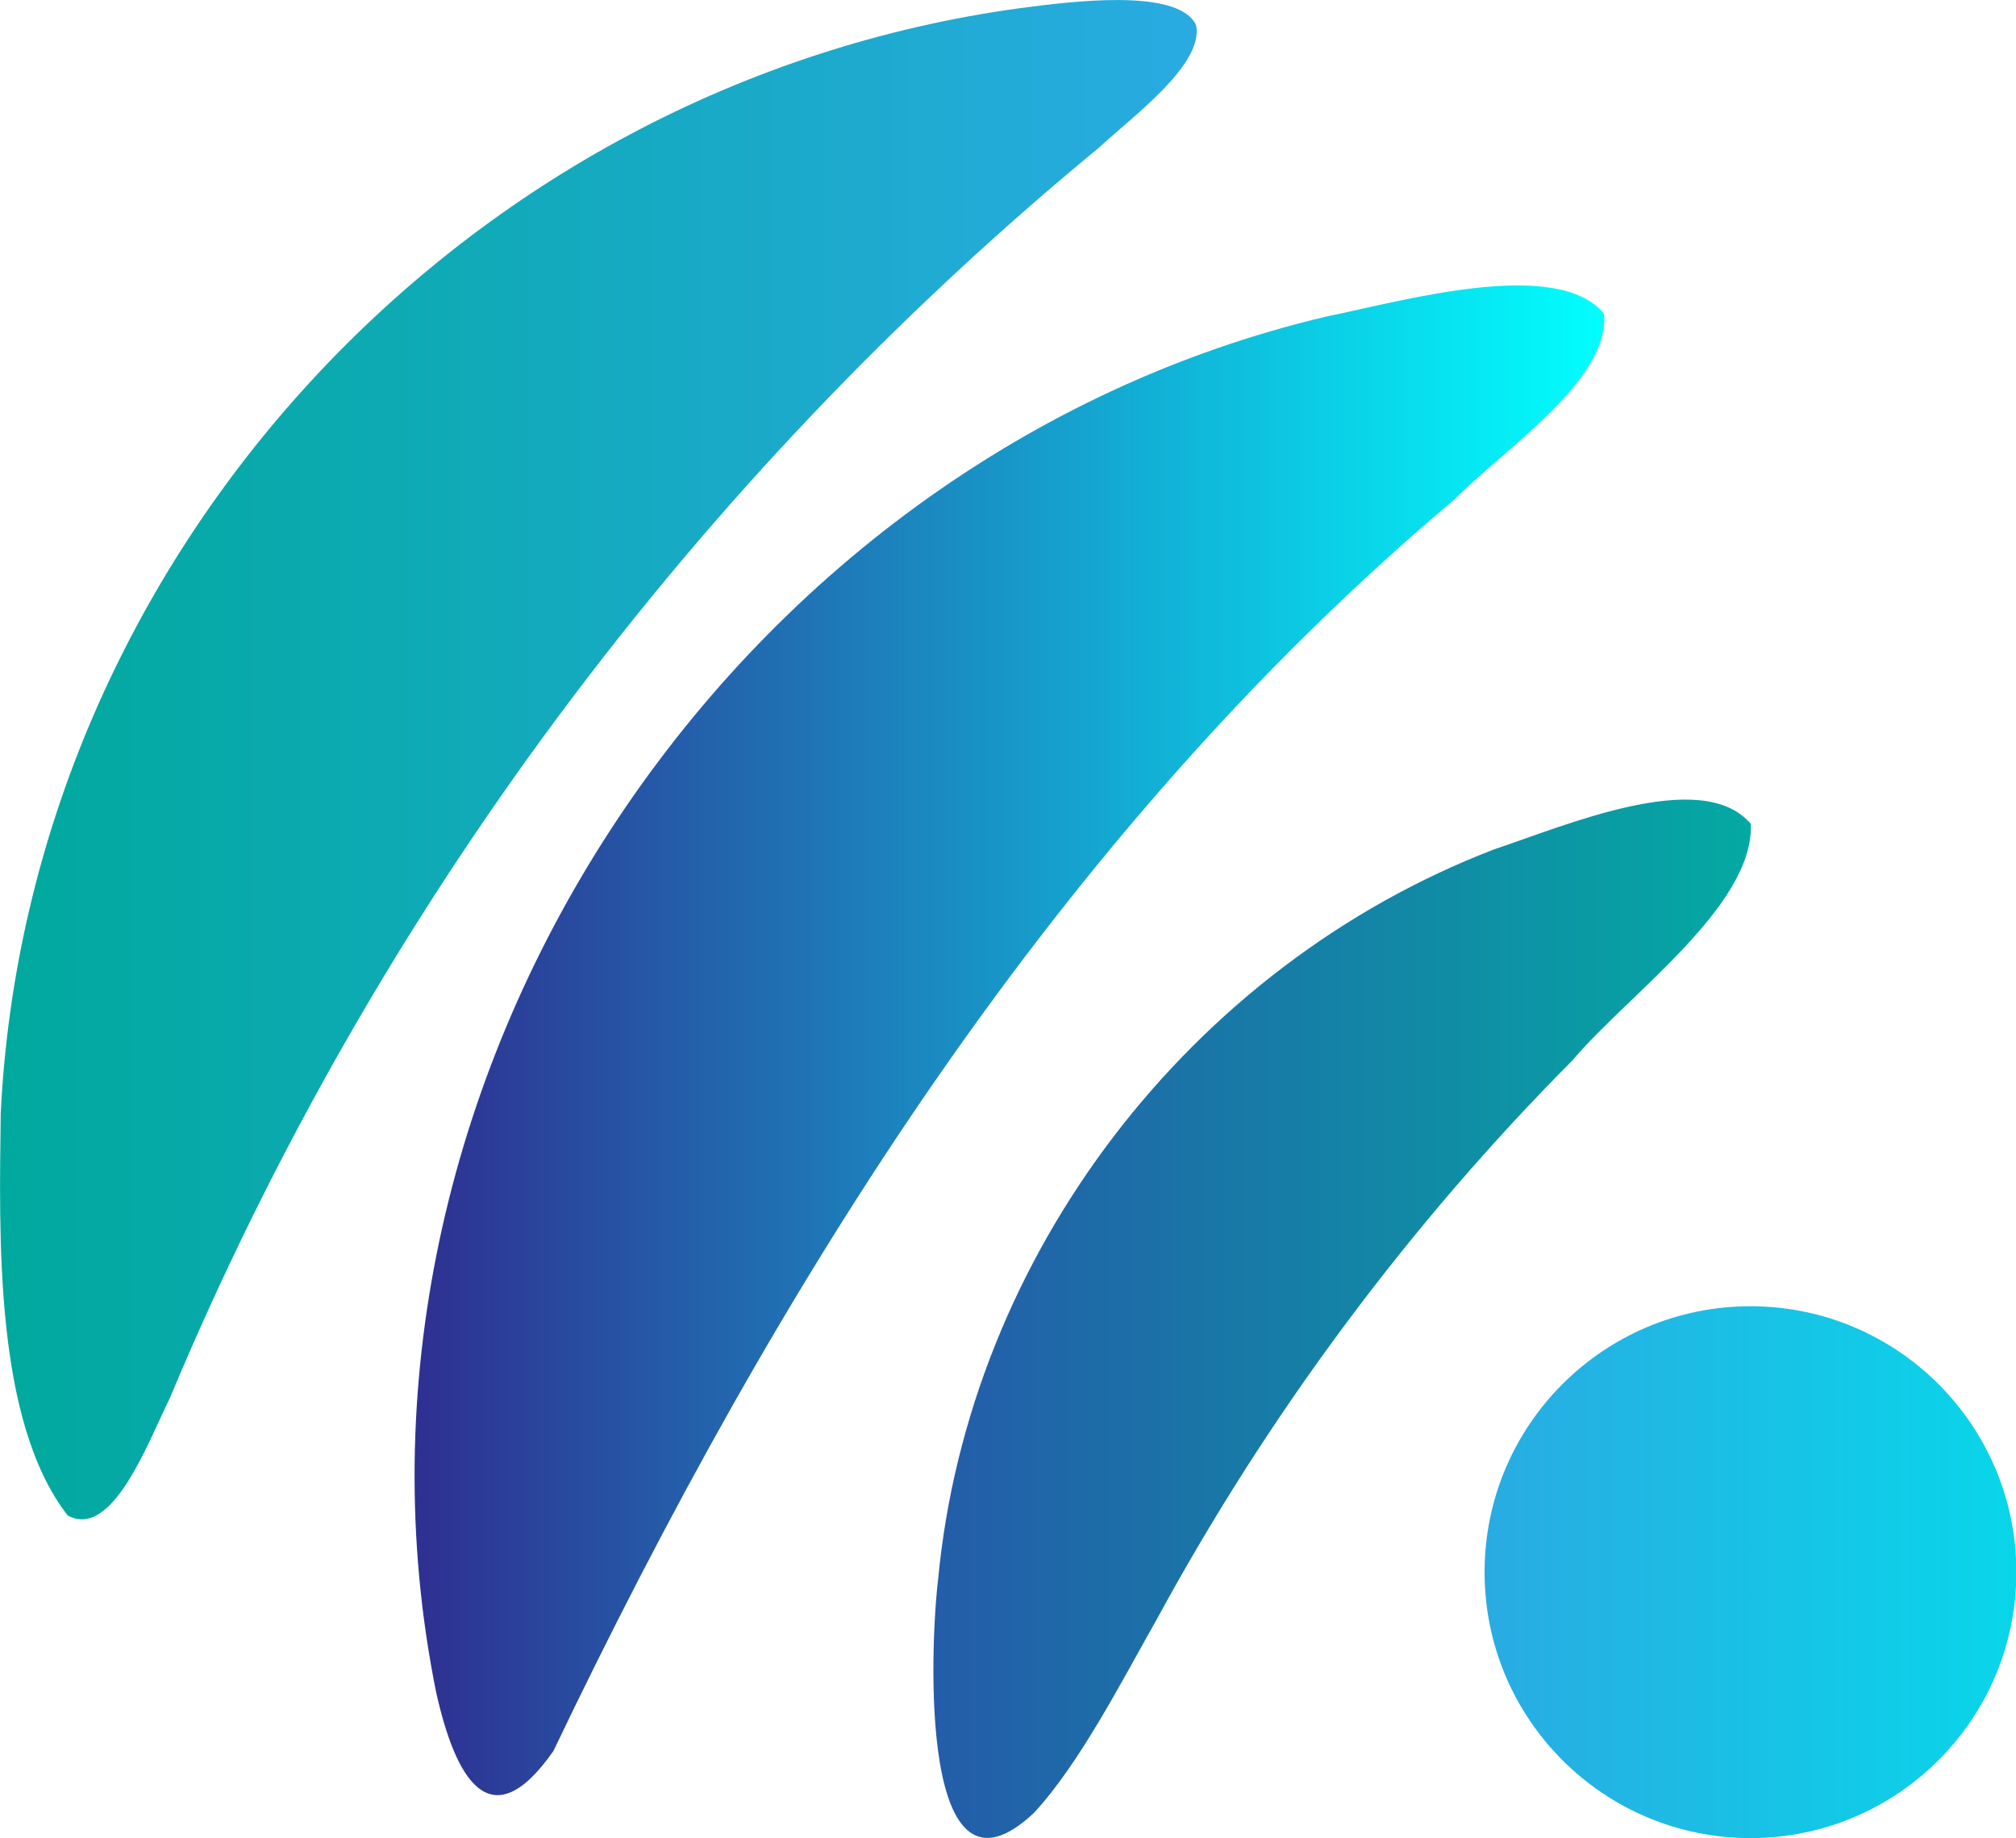
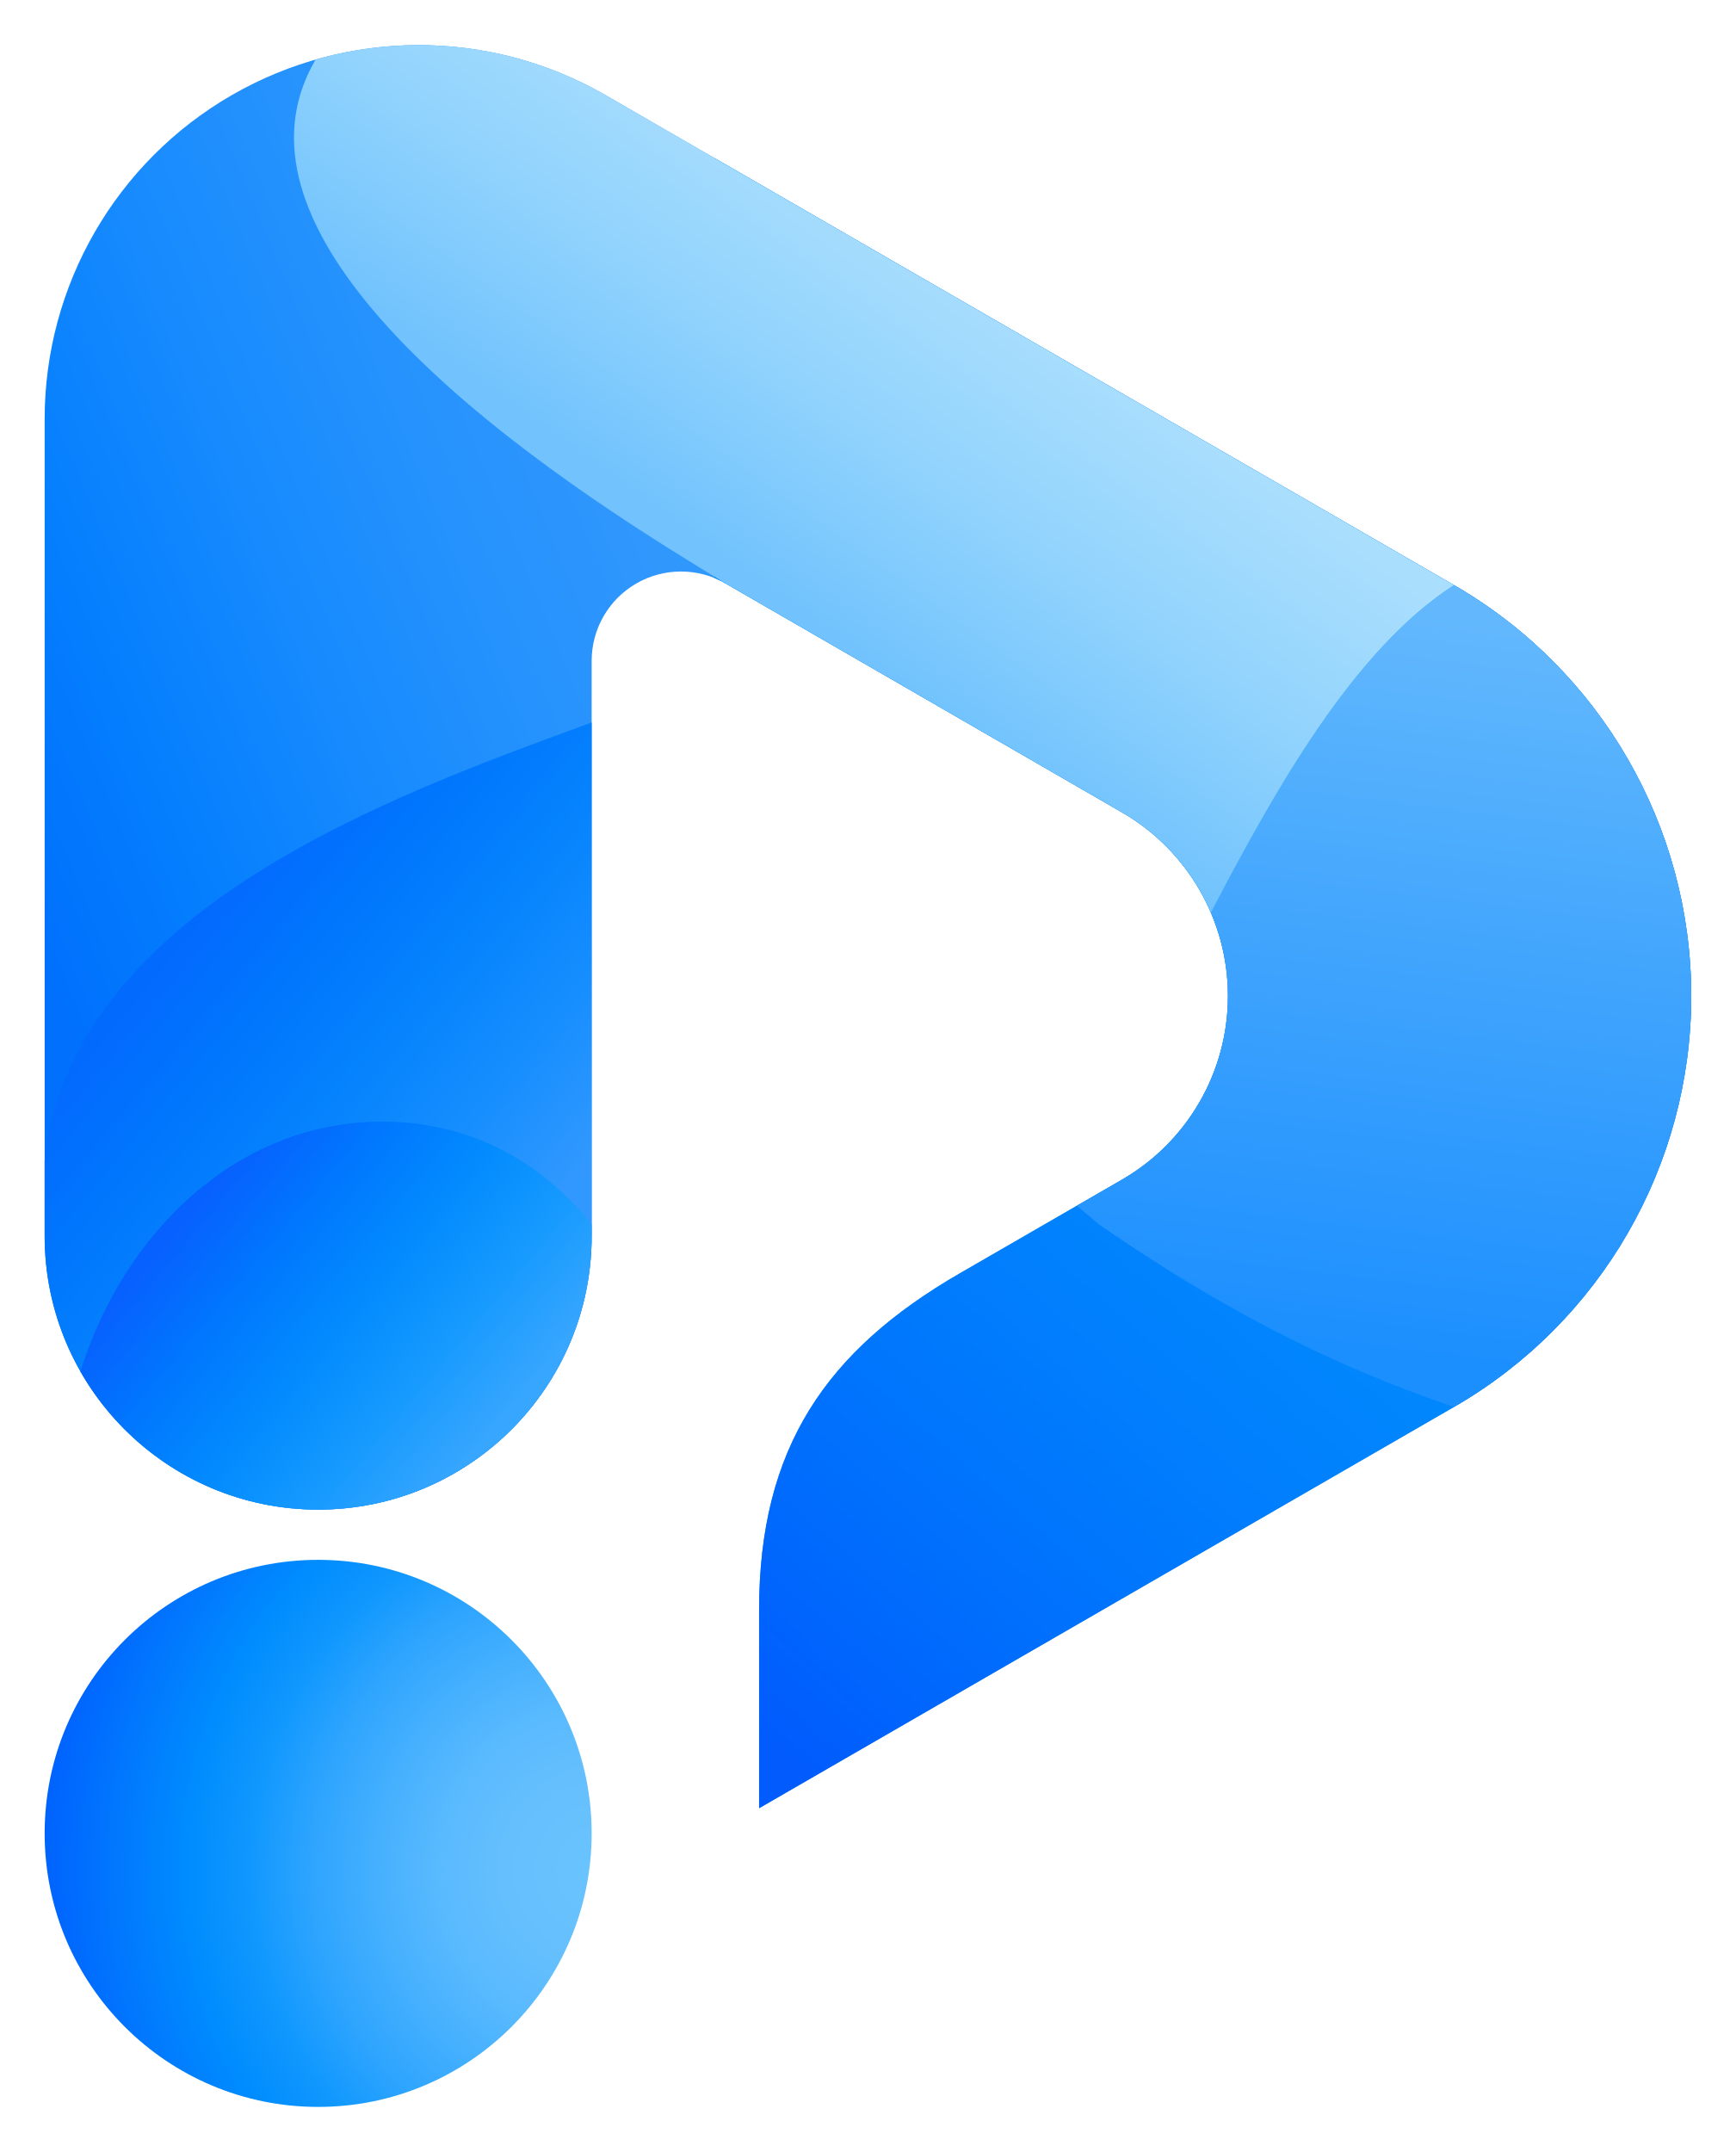
- <svg xmlns="http://www.w3.org/2000/svg" id="_图层_1" data-name="图层 1" viewBox="0 0 55.12 50.24">
+ <svg xmlns="http://www.w3.org/2000/svg" width="622" height="771" viewBox="364 263.309 622 770.691">
  <defs>
-     <linearGradient id="_未命名的渐变_7" data-name="未命名的渐变 7" x1="0" y1="20.77" x2="32.72" y2="20.77" gradientUnits="userSpaceOnUse">
-       <stop offset="0" stop-color="#00a99d" />
-       <stop offset="1" stop-color="#29abe2" />
+     <clipPath id="body-clip">
+       <path d="M380 706 L380 413.309 A134 134 0 0 1 581 297.261 L885 472.776 A170 170 0 0 1 885 767.224 L636 910.985 L636 840 C636 782 660 747.017 708 719.304 L766 685.818 A76 76 0 0 0 766 554.182 L624 472.198 A32 32 0 0 0 576 499.911 L576 706 A98 98 0 0 1 380 706 Z" />
+     </clipPath>
+     <linearGradient id="gradient-stem-upper" gradientUnits="userSpaceOnUse" x1="348.765" y1="-144.341" x2="107.845" y2="-44.633" color-interpolation="sRGB">
+       <stop offset="0" stop-color="#3097fd" />
+       <stop offset="0.25" stop-color="#2592fd" />
+       <stop offset="0.5" stop-color="#168afe" />
+       <stop offset="0.75" stop-color="#057ffe" />
+       <stop offset="1" stop-color="#0070fd" />
    </linearGradient>
-     <linearGradient id="_未命名的渐变_11" data-name="未命名的渐变 11" x1="11.34" y1="28.44" x2="43.87" y2="28.44" gradientUnits="userSpaceOnUse">
-       <stop offset=".01" stop-color="#2e3192" />
-       <stop offset="1" stop-color="aqua" />
+     <linearGradient id="gradient-stem-middle" gradientUnits="userSpaceOnUse" x1="673.702" y1="557.332" x2="549.161" y2="454.304" color-interpolation="sRGB">
+       <stop offset="0" stop-color="#3098fe" />
+       <stop offset="0.25" stop-color="#168efe" />
+       <stop offset="0.5" stop-color="#0683fd" />
+       <stop offset="0.75" stop-color="#0077fd" />
+       <stop offset="1" stop-color="#036afe" />
    </linearGradient>
-     <linearGradient id="_未命名的渐变_18" data-name="未命名的渐变 18" x1="25.51" y1="36.05" x2="47.86" y2="36.05" gradientUnits="userSpaceOnUse">
-       <stop offset="0" stop-color="#245ca9" />
-       <stop offset="1" stop-color="#04a9a3" />
+     <linearGradient id="gradient-stem-lower" gradientUnits="userSpaceOnUse" x1="699.834" y1="585.947" x2="597.690" y2="500.426" color-interpolation="sRGB">
+       <stop offset="0" stop-color="#37a6fe" />
+       <stop offset="0.25" stop-color="#169afe" />
+       <stop offset="0.5" stop-color="#038bfe" />
+       <stop offset="0.75" stop-color="#0078fe" />
+       <stop offset="1" stop-color="#0761fe" />
    </linearGradient>
-     <linearGradient id="_未命名的渐变_22" data-name="未命名的渐变 22" x1="40.59" y1="42.98" x2="55.12" y2="42.98" gradientUnits="userSpaceOnUse">
-       <stop offset="0" stop-color="#29abe2" />
-       <stop offset="1" stop-color="#09d6e9" />
+     <linearGradient id="gradient-tail" gradientUnits="userSpaceOnUse" x1="3.135" y1="-3.565" x2="-161.995" y2="184.233" color-interpolation="sRGB">
+       <stop offset="0" stop-color="#0187fd" />
+       <stop offset="0.25" stop-color="#017ffd" />
+       <stop offset="0.5" stop-color="#0075fd" />
+       <stop offset="0.75" stop-color="#0069fd" />
+       <stop offset="1" stop-color="#015bfd" />
    </linearGradient>
+     <linearGradient id="gradient-turn" gradientUnits="userSpaceOnUse" x1="-45.634" y1="368.426" x2="-78.175" y2="631.147" color-interpolation="sRGB">
+       <stop offset="0" stop-color="#63b8fd" />
+       <stop offset="0.25" stop-color="#50aefd" />
+       <stop offset="0.5" stop-color="#3ea3fd" />
+       <stop offset="0.75" stop-color="#2d99fe" />
+       <stop offset="1" stop-color="#1c8ffe" />
+     </linearGradient>
+     <linearGradient id="gradient-top-ribbon" gradientUnits="userSpaceOnUse" x1="70.793" y1="-99.179" x2="-9.049" y2="12.678" color-interpolation="sRGB">
+       <stop offset="0" stop-color="#aadefd" />
+       <stop offset="0.25" stop-color="#9ed9fd" />
+       <stop offset="0.5" stop-color="#91d3fd" />
+       <stop offset="0.75" stop-color="#81cbfd" />
+       <stop offset="1" stop-color="#71c2fd" />
+     </linearGradient>
+     <radialGradient id="gradient-note-dot" gradientUnits="userSpaceOnUse" cx="0" cy="0" r="205.384" gradientTransform="translate(578.500 933.000) scale(1 1.028278)" color-interpolation="sRGB">
+       <stop offset="0" stop-color="#68c3fe" />
+       <stop offset="0.056" stop-color="#67c2fd" />
+       <stop offset="0.166" stop-color="#65bffd" />
+       <stop offset="0.277" stop-color="#59bafe" />
+       <stop offset="0.387" stop-color="#45b0fe" />
+       <stop offset="0.497" stop-color="#2fa5fe" />
+       <stop offset="0.607" stop-color="#1198fe" />
+       <stop offset="0.718" stop-color="#008cfe" />
+       <stop offset="0.828" stop-color="#017afe" />
+       <stop offset="0.938" stop-color="#0068fe" />
+       <stop offset="1" stop-color="#005efd" />
+     </radialGradient>
  </defs>
-   <path d="M32.69.66c-.52-.99-3.4-.62-4.78-.44C12.69,2.29.76,15.18.02,30.44c-.04,3.38-.18,8.4,1.83,10.99,1.23.67,2.21-2.04,2.79-3.2C10.21,24.91,19.01,13.13,30.03,4.05c.98-.9,2.84-2.26,2.68-3.33l-.02-.06Z" fill="url(#_未命名的渐变_7)" />
-   <path d="M43.85,8.57c-1.29-1.55-5.5-.34-7.57.08-16.43,3.87-27.69,21.04-24.36,37.59.53,2.4,1.49,4.09,3.21,1.63,6.1-12.75,13.76-25.05,24.64-34.22,1.34-1.36,4.2-3.23,4.09-5.02l-.02-.06Z" fill="url(#_未命名的渐变_11)" />
-   <path d="M47.83,22.48c-1.36-1.5-5.08.11-6.98.74-8.3,3.19-14.36,11.08-15.2,19.95-.22,1.83-.54,9.36,2.62,6.39,1.25-1.35,2.4-3.6,3.39-5.35,3.04-5.58,6.87-10.73,11.34-15.23,1.5-1.78,4.95-4.21,4.87-6.44l-.03-.06Z" fill="url(#_未命名的渐变_18)" />
-   <circle cx="47.86" cy="42.98" r="7.27" fill="url(#_未命名的渐变_22)" />
+   <g clip-path="url(#body-clip)">
+     <path fill="url(#gradient-stem-upper)" d="M380 706 L380 413.309 A134 134 0 0 1 581 297.261 L885 472.776 A170 170 0 0 1 885 767.224 L636 910.985 L636 840 C636 782 660 747.017 708 719.304 L766 685.818 A76 76 0 0 0 766 554.182 L624 472.198 A32 32 0 0 0 576 499.911 L576 706 A98 98 0 0 1 380 706 Z" />
+     <path fill="url(#gradient-stem-middle)" d="M576 522 C505 548 390 589 380 679 L360 830 H585 Z" />
+     <path fill="url(#gradient-stem-lower)" d="M393 754 C408 706 448 665 501 665 C532 665 558 679 576 702 L590 820 H360 Z" />
+     <path fill="url(#gradient-tail)" d="M620 250 H1020 V940 H620 Z" />
+     <path fill="url(#gradient-turn)" d="M885 472.776 H1020 V820 L885 767.224 C840 752 800 731 758 702 L720 670 V580 L798 590 C821 546 849 496 885 472.776 Z" />
+     <path fill="url(#gradient-top-ribbon)" d="M480 250 H885 V472.776 C849 496 821 546 798 590 L624 472.198 C581 446 428 354 480 280 Z" />
+   </g>
+   <circle cx="478" cy="920" r="98" fill="url(#gradient-note-dot)" />
</svg>
